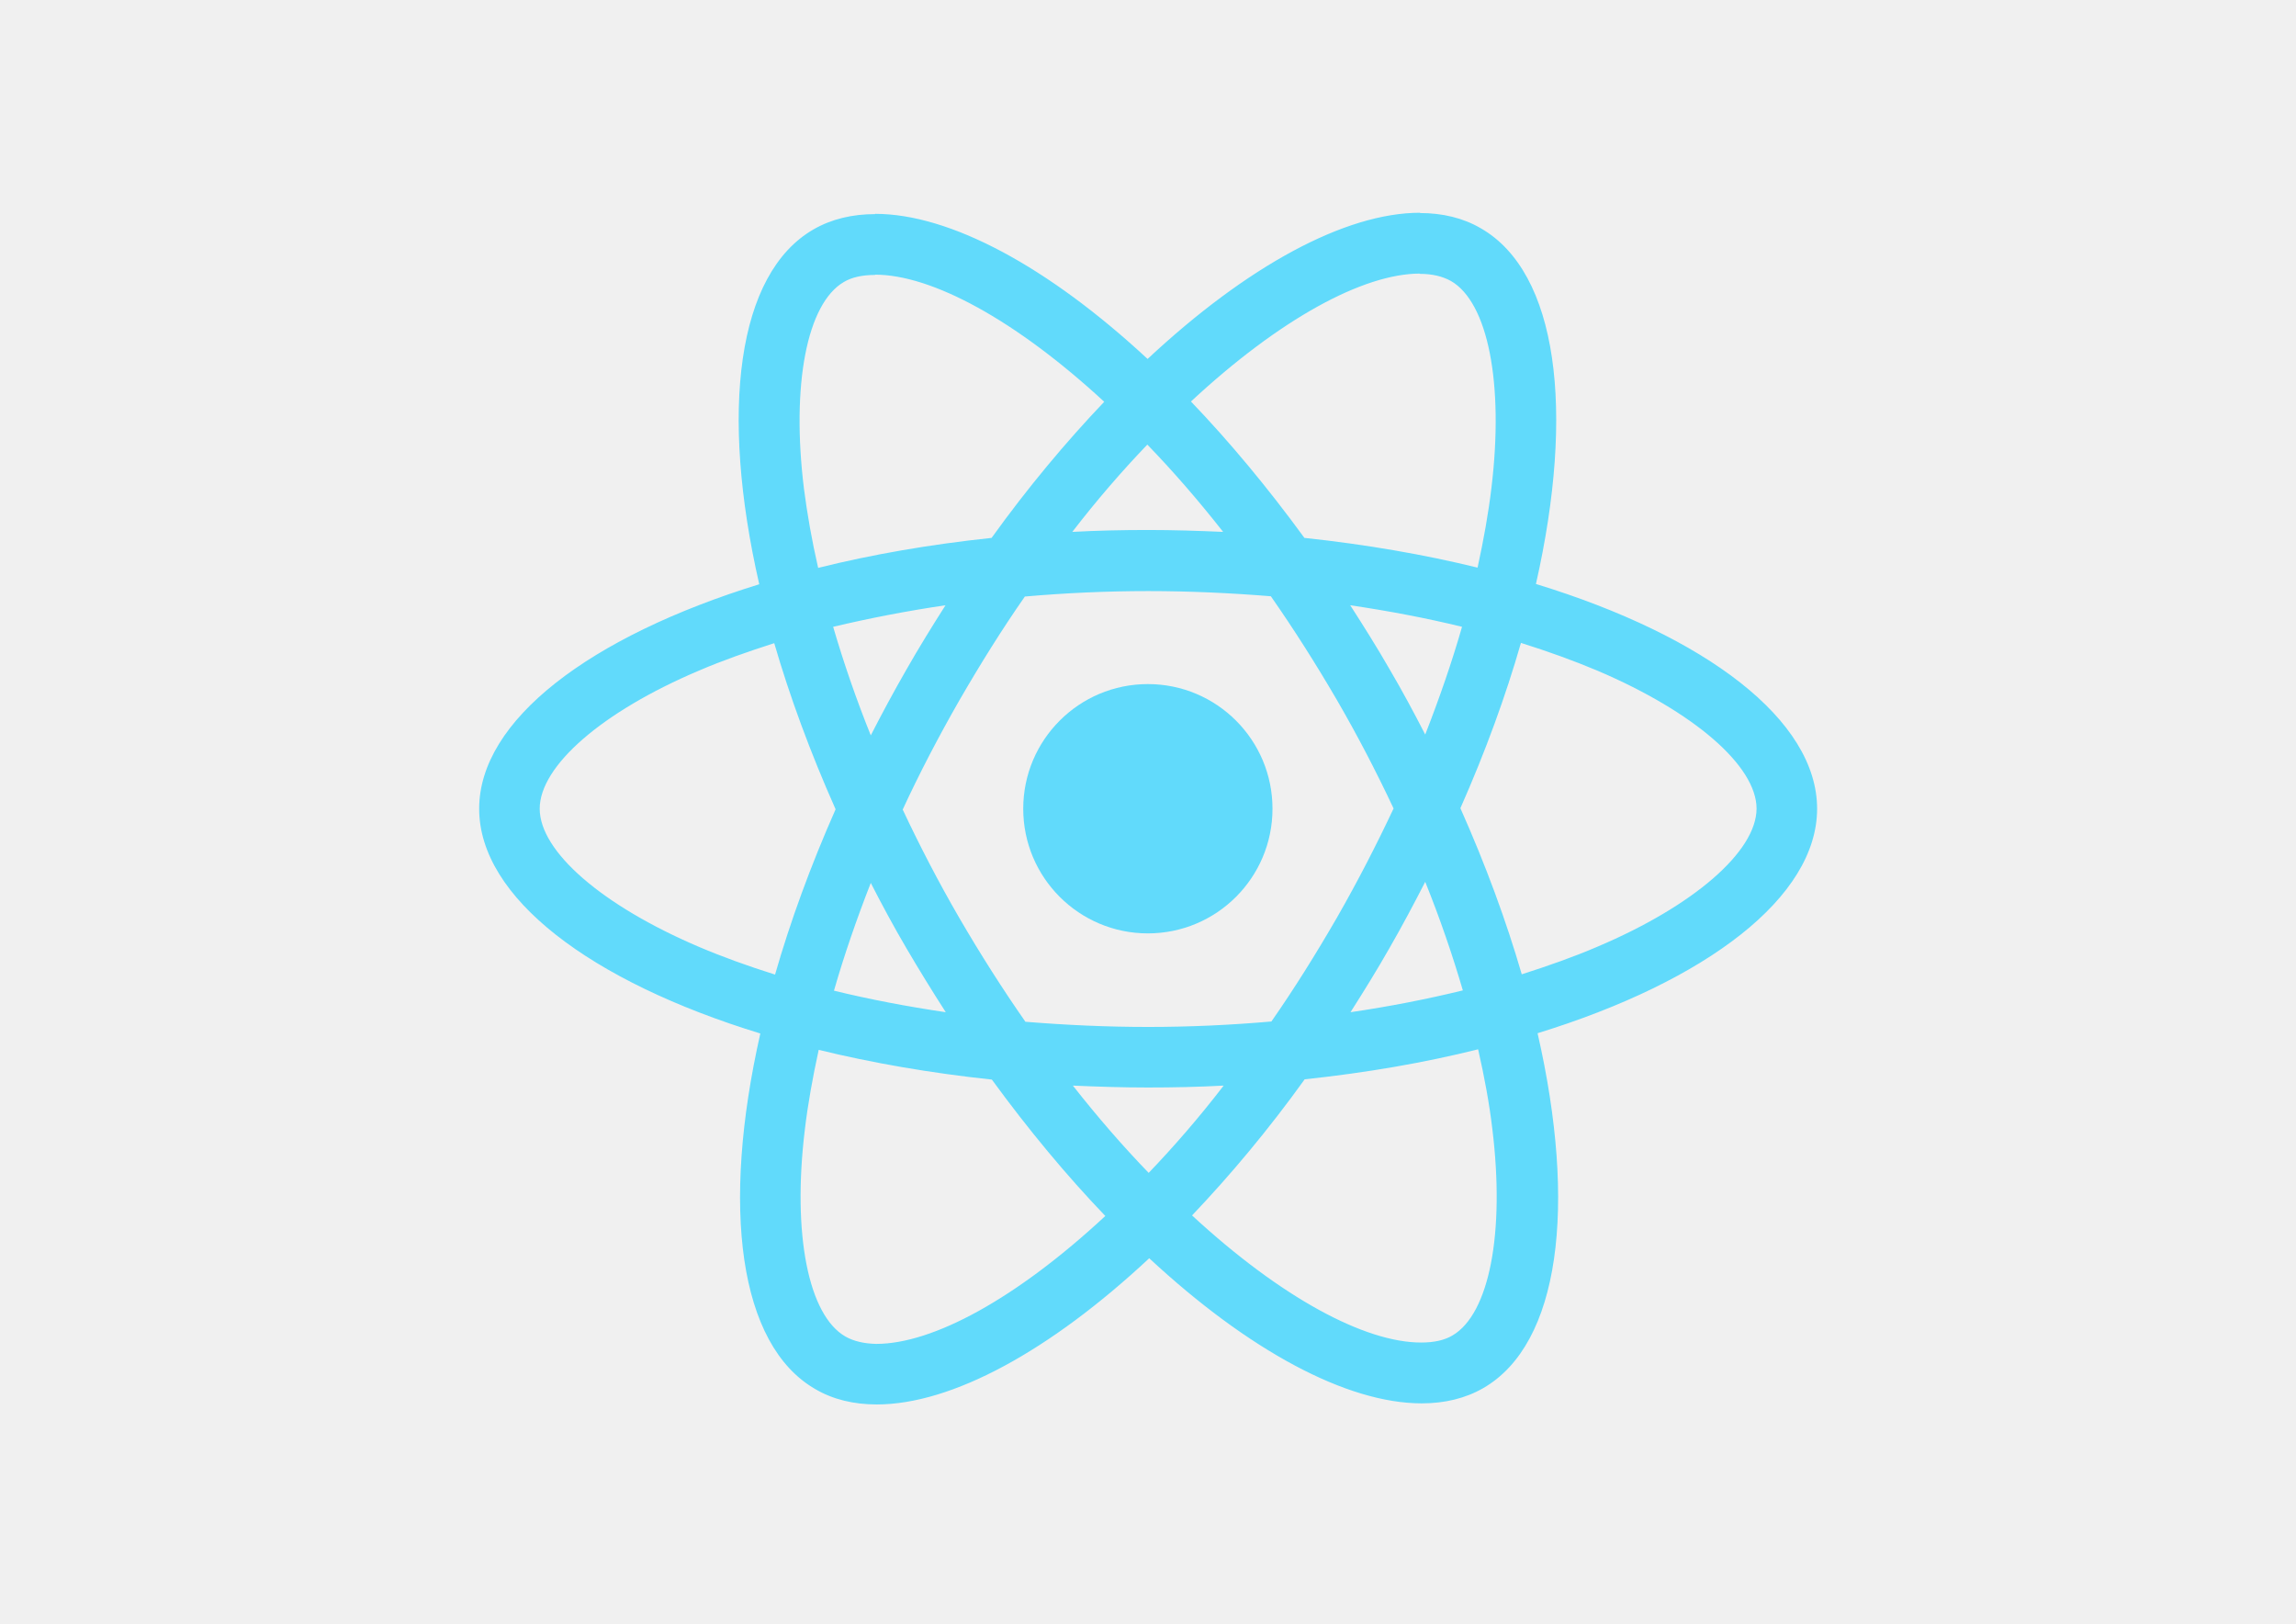
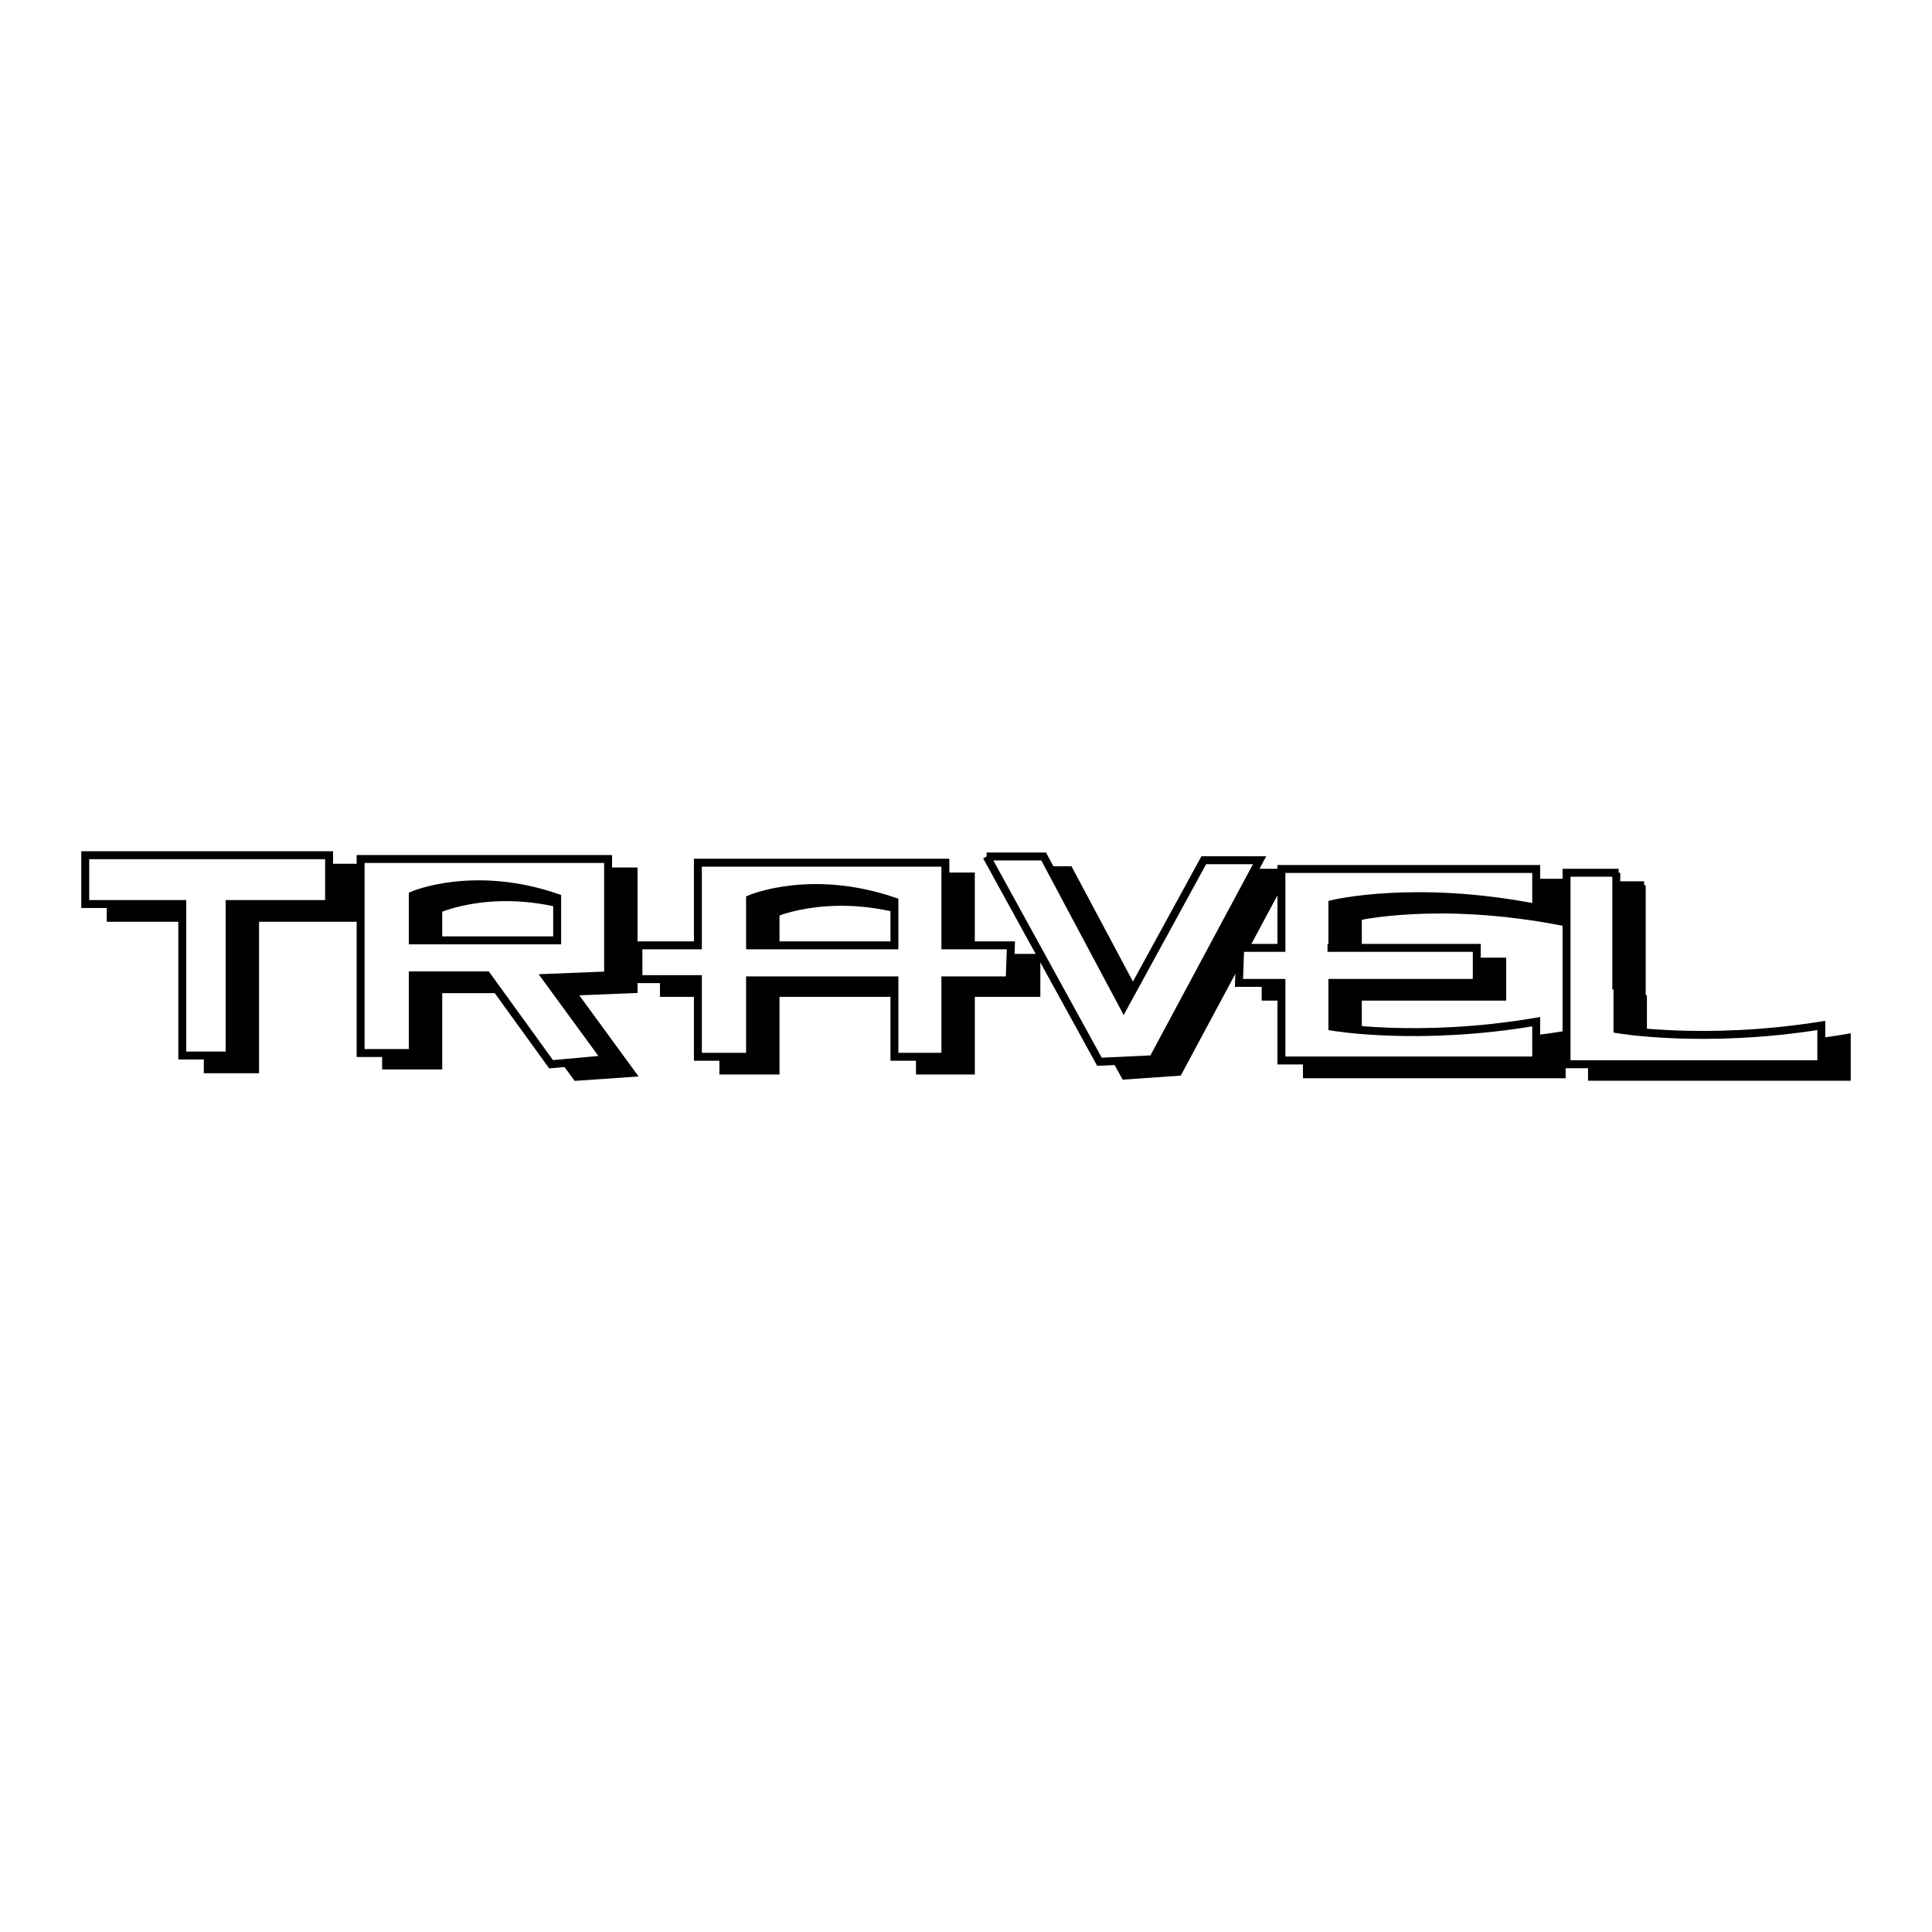
- <svg xmlns="http://www.w3.org/2000/svg" viewBox="0 0 841.9 595.3">
-   <g fill="#61DAFB">
-     <path d="M666.3 296.5c0-32.5-40.7-63.3-103.1-82.4 14.4-63.6 8-114.2-20.2-130.4-6.5-3.8-14.1-5.6-22.4-5.6v22.3c4.6 0 8.3.9 11.4 2.6 13.6 7.8 19.5 37.5 14.9 75.7-1.1 9.4-2.9 19.3-5.1 29.4-19.6-4.8-41-8.5-63.5-10.9-13.5-18.5-27.5-35.3-41.6-50 32.6-30.3 63.2-46.9 84-46.9V78c-27.5 0-63.5 19.6-99.9 53.6-36.4-33.8-72.4-53.2-99.9-53.2v22.3c20.7 0 51.4 16.5 84 46.6-14 14.7-28 31.4-41.3 49.9-22.6 2.4-44 6.1-63.6 11-2.3-10-4-19.7-5.2-29-4.7-38.2 1.1-67.9 14.6-75.8 3-1.8 6.9-2.6 11.5-2.6V78.5c-8.4 0-16 1.8-22.6 5.6-28.1 16.2-34.4 66.7-19.9 130.1-62.2 19.2-102.7 49.9-102.7 82.3 0 32.5 40.7 63.3 103.1 82.4-14.4 63.6-8 114.2 20.2 130.4 6.5 3.8 14.1 5.6 22.5 5.6 27.5 0 63.5-19.6 99.9-53.6 36.4 33.8 72.4 53.2 99.9 53.2 8.4 0 16-1.8 22.6-5.6 28.1-16.2 34.4-66.7 19.9-130.1 62-19.1 102.5-49.9 102.5-82.3zm-130.2-66.7c-3.7 12.9-8.3 26.2-13.5 39.5-4.1-8-8.4-16-13.1-24-4.6-8-9.5-15.8-14.4-23.4 14.2 2.1 27.9 4.7 41 7.9zm-45.8 106.5c-7.8 13.5-15.8 26.3-24.1 38.2-14.9 1.3-30 2-45.2 2-15.1 0-30.2-.7-45-1.9-8.3-11.9-16.4-24.6-24.2-38-7.6-13.1-14.5-26.4-20.8-39.8 6.2-13.4 13.2-26.8 20.7-39.9 7.8-13.5 15.8-26.3 24.1-38.2 14.9-1.3 30-2 45.2-2 15.1 0 30.2.7 45 1.9 8.3 11.9 16.4 24.6 24.2 38 7.6 13.1 14.5 26.4 20.8 39.8-6.3 13.4-13.2 26.8-20.7 39.9zm32.3-13c5.4 13.4 10 26.8 13.8 39.8-13.1 3.2-26.9 5.9-41.2 8 4.9-7.7 9.8-15.6 14.4-23.7 4.6-8 8.9-16.1 13-24.1zM421.2 430c-9.3-9.6-18.6-20.3-27.8-32 9 .4 18.2.7 27.5.7 9.4 0 18.7-.2 27.8-.7-9 11.7-18.3 22.4-27.5 32zm-74.4-58.9c-14.2-2.1-27.9-4.7-41-7.9 3.7-12.9 8.3-26.2 13.5-39.5 4.1 8 8.4 16 13.1 24 4.7 8 9.5 15.8 14.4 23.4zM420.7 163c9.3 9.6 18.6 20.3 27.8 32-9-.4-18.2-.7-27.5-.7-9.4 0-18.7.2-27.8.7 9-11.7 18.3-22.4 27.5-32zm-74 58.9c-4.9 7.7-9.8 15.6-14.4 23.7-4.6 8-8.9 16-13 24-5.4-13.4-10-26.8-13.8-39.8 13.1-3.1 26.9-5.8 41.2-7.9zm-90.5 125.2c-35.4-15.1-58.3-34.9-58.3-50.6 0-15.7 22.9-35.6 58.3-50.6 8.6-3.7 18-7 27.7-10.1 5.7 19.6 13.2 40 22.5 60.9-9.2 20.8-16.6 41.1-22.2 60.6-9.9-3.1-19.3-6.5-28-10.2zM310 490c-13.6-7.8-19.5-37.5-14.9-75.7 1.1-9.4 2.9-19.3 5.1-29.4 19.6 4.8 41 8.5 63.5 10.9 13.5 18.5 27.5 35.3 41.6 50-32.6 30.3-63.2 46.9-84 46.9-4.5-.1-8.3-1-11.3-2.7zm237.2-76.2c4.7 38.2-1.1 67.9-14.6 75.8-3 1.8-6.9 2.6-11.5 2.6-20.7 0-51.4-16.5-84-46.6 14-14.7 28-31.4 41.3-49.9 22.6-2.4 44-6.1 63.6-11 2.3 10.1 4.1 19.8 5.2 29.1zm38.5-66.7c-8.6 3.7-18 7-27.7 10.1-5.7-19.6-13.2-40-22.5-60.9 9.2-20.8 16.6-41.1 22.2-60.6 9.9 3.1 19.3 6.5 28.1 10.2 35.4 15.1 58.3 34.9 58.3 50.6-.1 15.7-23 35.6-58.4 50.6zM320.8 78.4z" />
-     <circle cx="420.9" cy="296.5" r="45.7" />
-     <path d="M520.5 78.1z" />
-   </g>
+ <svg xmlns="http://www.w3.org/2000/svg" width="2500" height="2500" viewBox="0 0 192.756 192.756">
+   <path fill-rule="evenodd" clip-rule="evenodd" fill="#fff" d="M0 0h192.756v192.756H0V0z" />
+   <path d="M103.398 95.566h-6.537v-8.118h-24.57l-.121 8.118h-5.93v3.496h5.931v7.744h5.205v-7.744H91.78v7.744h5.083v-7.744h6.537v-3.496h-.002zm-26.023 0V91.07s6.052-2.623 14.404.25v4.247H77.375v-.001z" fill-rule="evenodd" clip-rule="evenodd" stroke="#000" stroke-width=".791" stroke-miterlimit="2.613" />
+   <path d="M38.521 95.191v11.115h5.205v-7.617h7.384l6.415 8.742 5.446-.375-5.931-8.119 6.173-.248V86.948H38.521v8.243zm5.205 0v-4.496s6.052-2.748 14.404.125v4.371H43.726z" fill-rule="evenodd" clip-rule="evenodd" />
+   <path d="M38.521 95.191v11.115h5.205v-7.617h7.384l6.415 8.742 5.446-.375-5.931-8.119 6.173-.248V86.948H38.521v8.243m5.205 0v-4.496s6.052-2.748 14.404.125v4.371H43.726z" fill="none" stroke="#000" stroke-width=".791" stroke-miterlimit="2.613" />
+   <path d="M135.473 95.941v-4.496s8.111-1.873 20.336.5v-3.872h-25.418v7.868h-4.115v3.497h4.115v7.744h25.418v-3.871c-11.742 1.873-20.336.373-20.336.373v-4.246h14.404v-3.497H134.99h.483z" fill-rule="evenodd" clip-rule="evenodd" />
+   <path d="M135.473 95.941v-4.496s8.111-1.873 20.336.5v-3.872h-25.418v7.868h-4.115v3.497h4.115v7.744h25.418v-3.871c-11.742 1.873-20.336.373-20.336.373v-4.246h14.404v-3.497H134.99" fill="none" stroke="#000" stroke-width=".791" stroke-miterlimit="2.613" />
+   <path d="M164.039 88.323h-5.205v19.109h25.418v-3.873c-11.74 1.998-20.334.5-20.334.5v-4.371h-.121V88.323h.242z" fill-rule="evenodd" clip-rule="evenodd" />
+   <path d="M164.039 88.323h-5.205v19.109h25.418v-3.873c-11.74 2-20.334.5-20.334.5v-4.371h-.121V88.323" fill="none" stroke="#000" stroke-width=".791" stroke-miterlimit="2.613" />
+   <path fill-rule="evenodd" clip-rule="evenodd" d="M100.979 86.824l11.255 20.483 5.327-.375 10.65-19.858h-5.568l-7.989 14.737-7.988-14.987h-5.687z" />
+   <path fill="none" stroke="#000" stroke-width=".791" stroke-miterlimit="2.613" d="M100.979 86.824l11.255 20.483 5.327-.375 10.65-19.858h-5.568l-7.989 14.737-7.988-14.987h-5.687" />
+   <path fill-rule="evenodd" clip-rule="evenodd" stroke="#000" stroke-width=".791" stroke-miterlimit="2.613" d="M35.375 86.574H11.046v4.996h9.683v15.112h4.721V91.57h9.925v-4.996z" />
+   <path d="M100.857 94.317H94.32v-8.243H69.628v8.243h-5.931v3.372h5.931v7.744h5.205v-7.619h14.404v7.619h5.083v-7.619h6.416l.121-3.497zm-26.024 0v-4.621s6.052-2.623 14.404.25v4.371H74.833z" fill-rule="evenodd" clip-rule="evenodd" fill="#fff" stroke="#000" stroke-width=".791" stroke-miterlimit="2.613" />
+   <path d="M35.979 93.818v11.241h5.205v-7.744h7.384l6.415 8.867 5.447-.5-5.931-8.117 6.173-.25V85.7H35.979v8.118zm5.205 0v-4.496s6.052-2.623 14.404.25v4.246H41.184z" fill-rule="evenodd" clip-rule="evenodd" fill="#fff" />
+   <path d="M35.979 93.818v11.241h5.205v-7.744h7.384l6.415 8.867 5.447-.498-5.931-8.119 6.173-.25V85.7H35.979v8.118m5.205 0v-4.496s6.052-2.623 14.404.25v4.246H41.184z" fill="none" stroke="#000" stroke-width=".791" stroke-miterlimit="2.613" />
+   <path d="M132.932 94.567v-4.371s8.109-1.998 20.334.375v-3.872h-25.418v7.868h-4.115l-.121 3.498h4.236v7.742h25.418v-3.871c-11.74 1.998-20.334.5-20.334.5v-4.371h14.404v-3.498h-14.889.485z" fill-rule="evenodd" clip-rule="evenodd" fill="#fff" />
+   <path d="M132.932 94.567v-4.371s8.109-1.998 20.334.375v-3.872h-25.418v7.868h-4.115l-.121 3.498h4.236v7.742h25.418v-3.871c-11.74 1.998-20.334.5-20.334.5v-4.371h14.404v-3.498h-14.889" fill="none" stroke="#000" stroke-width=".791" stroke-miterlimit="2.613" />
+   <path d="M161.496 87.074h-5.203v19.108h25.418v-3.871c-11.742 1.873-20.336.375-20.336.375v-4.371h-.119V87.074h.24z" fill-rule="evenodd" clip-rule="evenodd" fill="#fff" />
+   <path d="M161.496 87.074h-5.203v19.108h25.418v-3.871c-11.742 1.873-20.336.375-20.336.375v-4.371h-.119V87.074" fill="none" stroke="#000" stroke-width=".791" stroke-miterlimit="2.613" />
+   <path fill-rule="evenodd" clip-rule="evenodd" fill="#fff" d="M98.436 85.45l11.257 20.482 5.325-.25 10.652-19.857h-5.568l-7.989 14.613-7.988-14.988h-5.689z" />
+   <path fill="none" stroke="#000" stroke-width=".791" stroke-miterlimit="2.613" d="M98.436 85.45l11.257 20.482 5.325-.248 10.652-19.859h-5.568l-7.989 14.613-7.988-14.988h-5.689" />
+   <path fill-rule="evenodd" clip-rule="evenodd" fill="#fff" stroke="#000" stroke-width=".791" stroke-miterlimit="2.613" d="M32.833 85.325H8.504v4.871h9.683v15.113h4.721V90.196h9.925v-4.871z" />
</svg>
